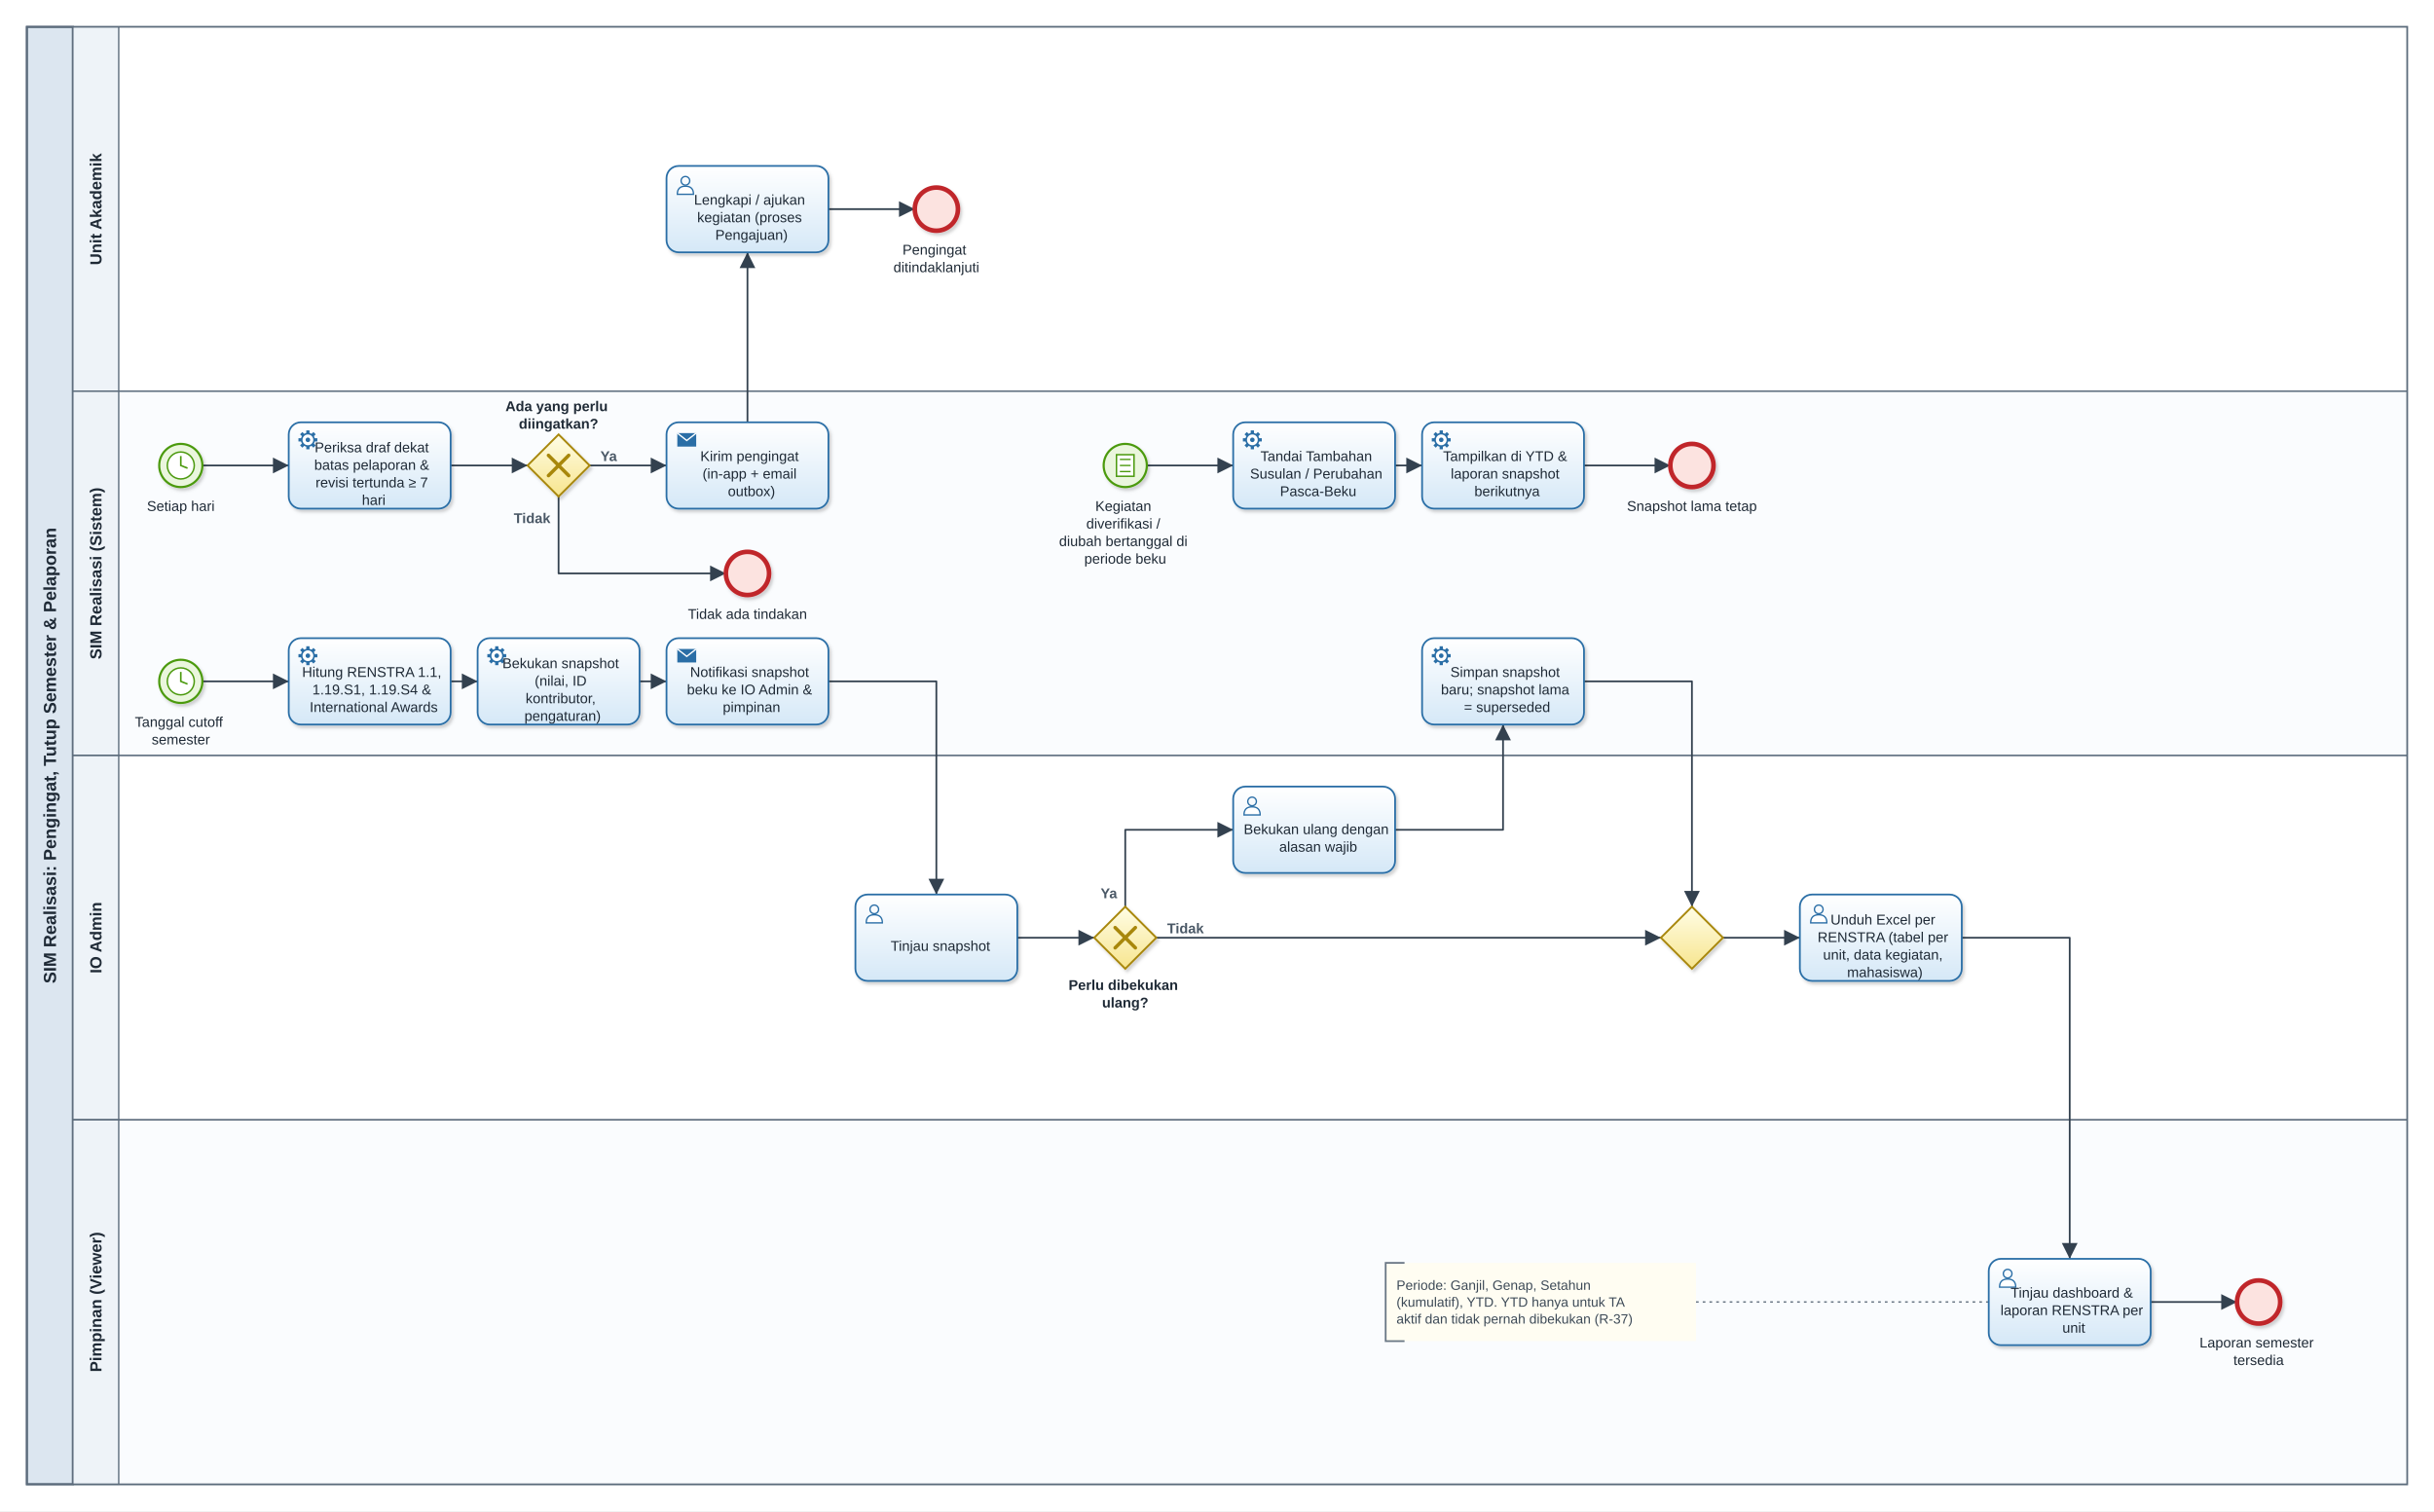
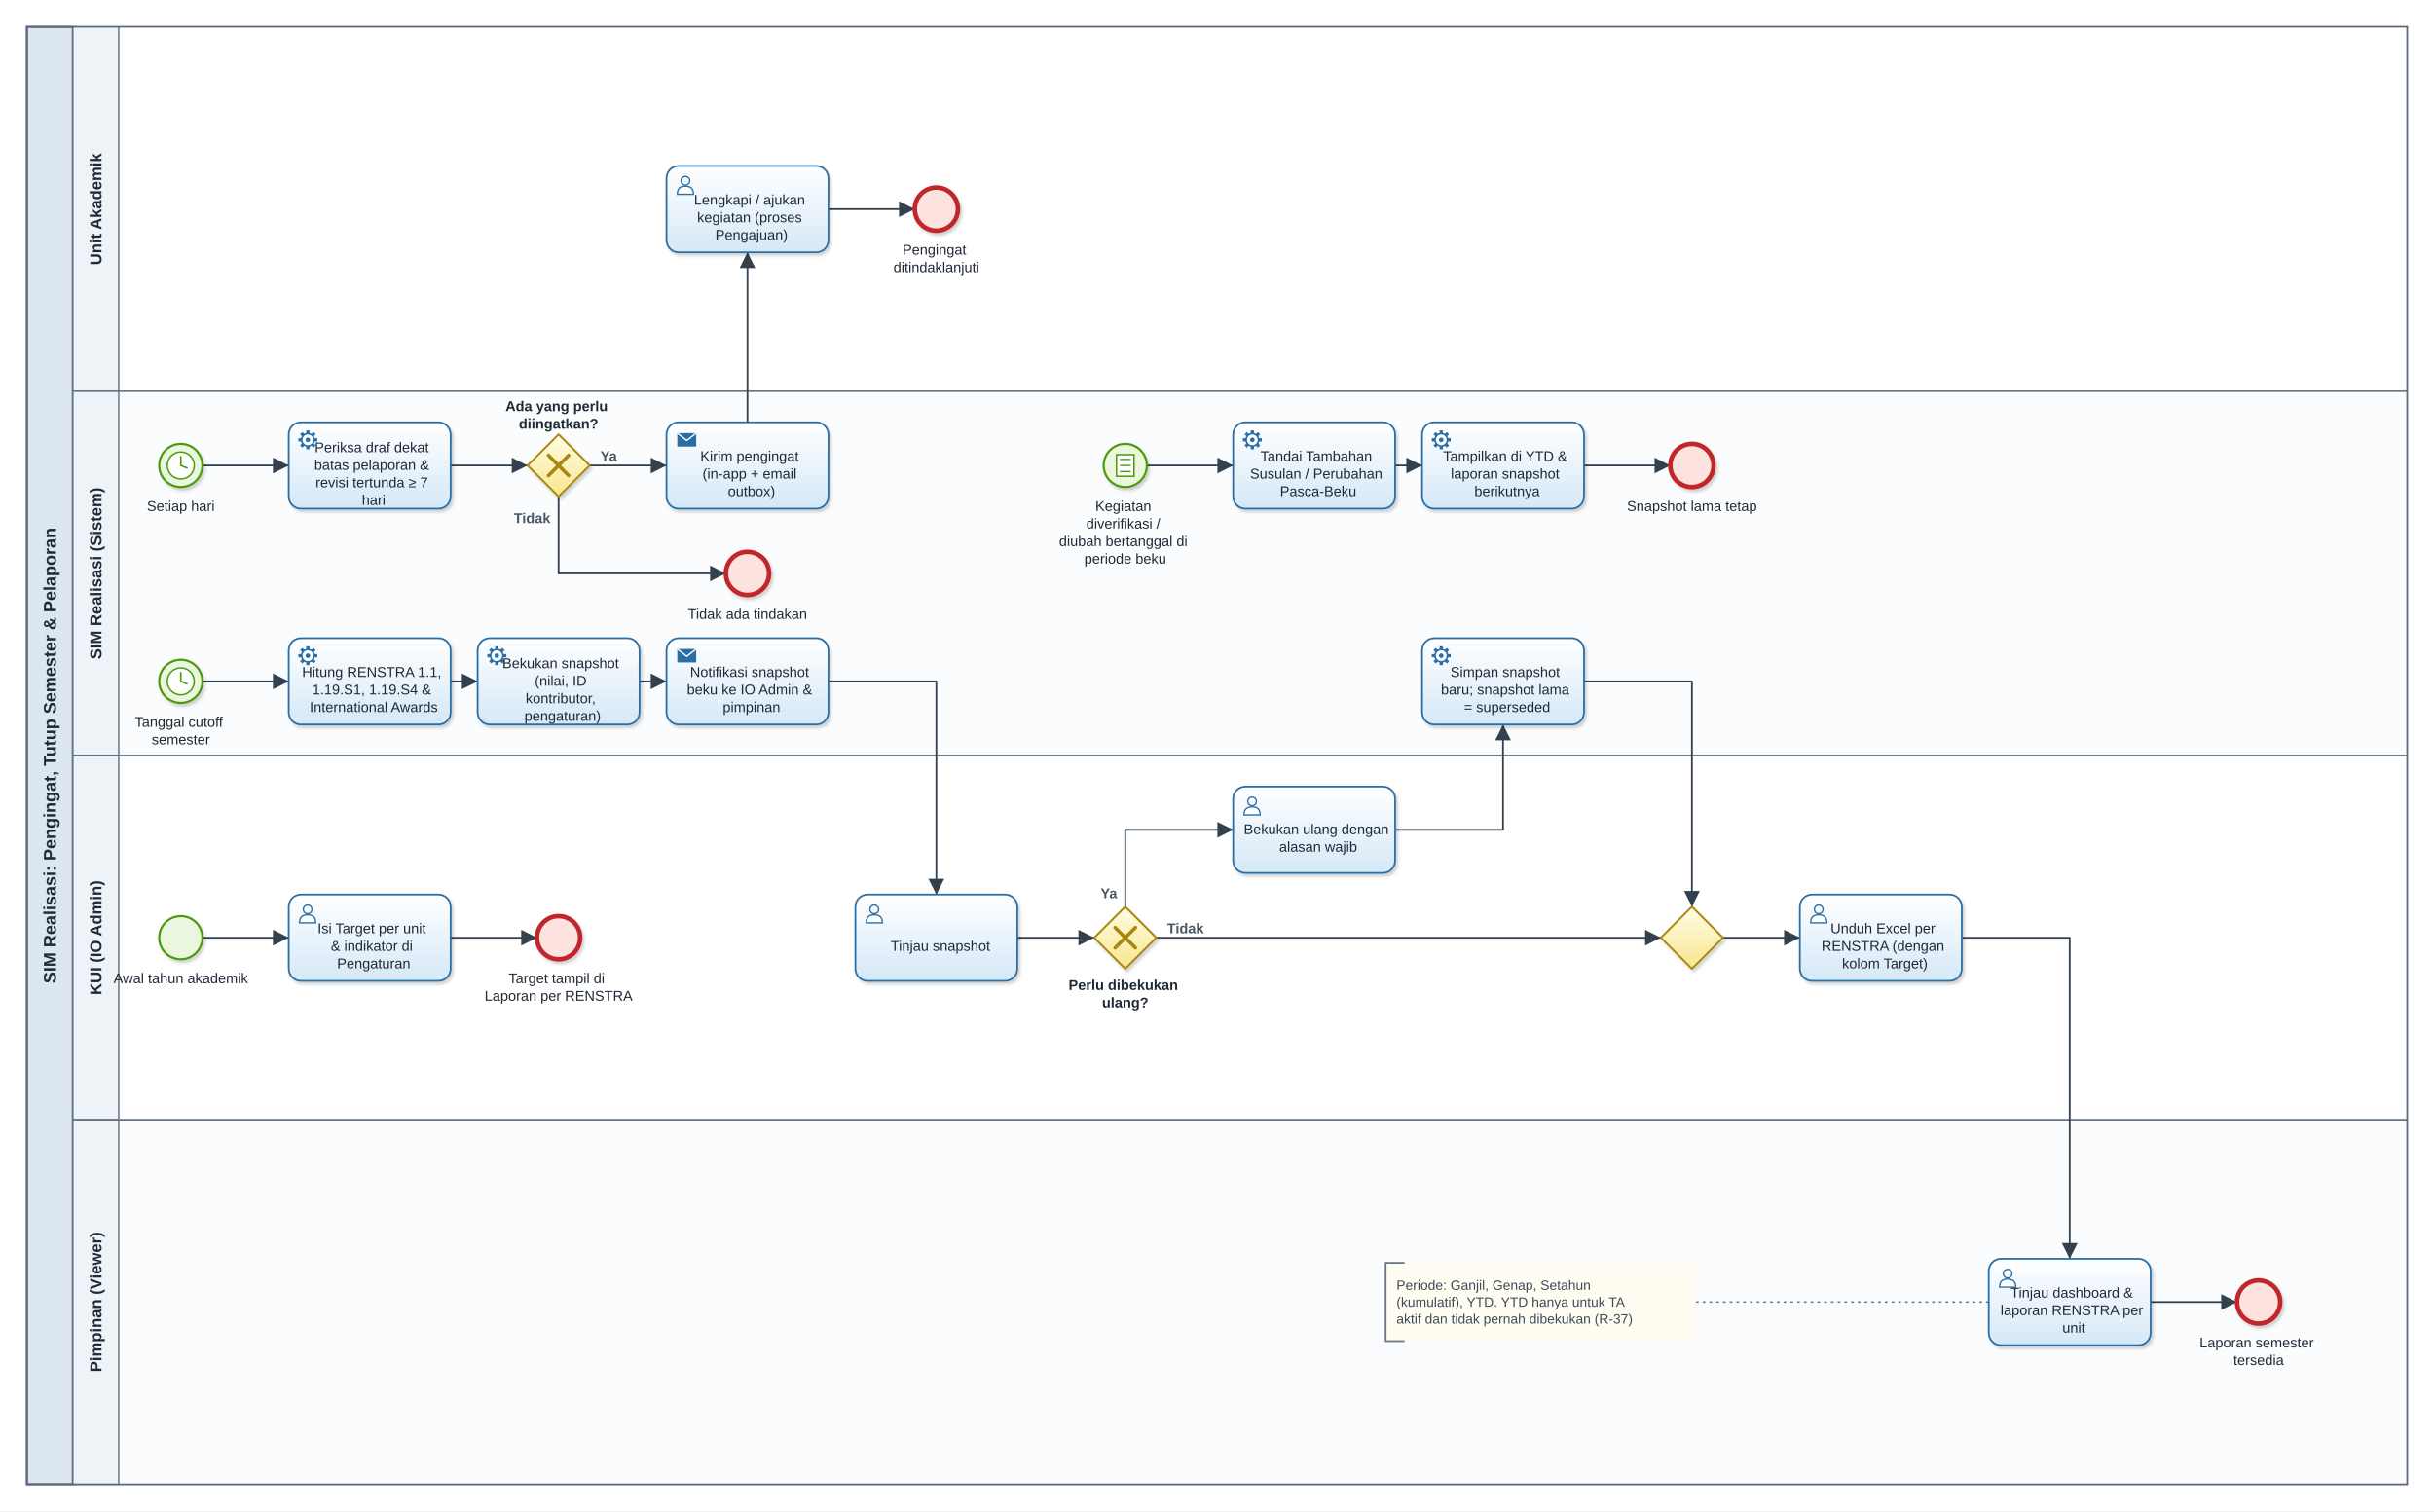
<svg xmlns="http://www.w3.org/2000/svg" viewBox="0 0 1804 1120" width="1804" height="1120" role="img" aria-label="SIM Realisasi: Pengingat, Tutup Semester &amp; Pelaporan">
  <defs>
    <linearGradient id="gTask" x1="0" y1="0" x2="0" y2="1">
      <stop offset="0" stop-color="#FFFFFF" />
      <stop offset="1" stop-color="#D5E8F7" />
    </linearGradient>
    <linearGradient id="gGw" x1="0" y1="0" x2="0" y2="1">
      <stop offset="0" stop-color="#FFFDE6" />
      <stop offset="1" stop-color="#F7E58E" />
    </linearGradient>
    <filter id="shadow" x="-10%" y="-10%" width="130%" height="140%">
      <feDropShadow dx="1.5" dy="2" stdDeviation="1.4" flood-color="#000" flood-opacity="0.18" />
    </filter>
    <marker id="arr" viewBox="0 0 10 10" refX="10" refY="5" markerWidth="9" markerHeight="9" orient="auto-start-reverse">
      <path d="M0 0 L10 5 L0 10 z" fill="#33414F" />
    </marker>
    <marker id="marr" viewBox="0 0 10 10" refX="10" refY="5" markerWidth="10" markerHeight="10" orient="auto-start-reverse">
      <path d="M0 0 L10 5 L0 10 z" fill="#FFFFFF" stroke="#6A7785" stroke-width="1" />
    </marker>
    <marker id="mstart" viewBox="0 0 10 10" refX="5" refY="5" markerWidth="8" markerHeight="8">
      <circle cx="5" cy="5" r="4" fill="#FFFFFF" stroke="#6A7785" stroke-width="1" />
    </marker>
  </defs>
  <rect width="1804" height="1120" fill="#FFFFFF" />
  <rect x="20" y="20" width="1764" height="1080" fill="#FFFFFF" stroke="#5B6B7B" stroke-width="1.6" />
  <rect x="20" y="20" width="34" height="1080" fill="#DCE6F0" stroke="#5B6B7B" stroke-width="1.6" />
  <g transform="rotate(-90 37.0 560.0)">
    <text font-family="Segoe UI, Helvetica Neue, Arial, sans-serif" font-size="13" font-weight="700" fill="#1F2A36" text-anchor="middle">
      <tspan x="37.0" y="564.5">SIM Realisasi: Pengingat, Tutup Semester &amp; Pelaporan</tspan>
    </text>
  </g>
  <rect x="54" y="20" width="1730" height="270" fill="#FFFFFF" stroke="#5B6B7B" stroke-width="1" />
  <rect x="54" y="20" width="34" height="270" fill="#EEF3F8" stroke="#5B6B7B" stroke-width="1" />
  <g transform="rotate(-90 71.0 155.0)">
    <text font-family="Segoe UI, Helvetica Neue, Arial, sans-serif" font-size="12" font-weight="600" fill="#1F2A36" text-anchor="middle">
      <tspan x="71.0" y="159.2">Unit Akademik</tspan>
    </text>
  </g>
  <rect x="54" y="290" width="1730" height="270" fill="#FAFCFE" stroke="#5B6B7B" stroke-width="1" />
  <rect x="54" y="290" width="34" height="270" fill="#EEF3F8" stroke="#5B6B7B" stroke-width="1" />
  <g transform="rotate(-90 71.0 425.0)">
    <text font-family="Segoe UI, Helvetica Neue, Arial, sans-serif" font-size="12" font-weight="600" fill="#1F2A36" text-anchor="middle">
      <tspan x="71.0" y="429.2">SIM Realisasi (Sistem)</tspan>
    </text>
  </g>
  <rect x="54" y="560" width="1730" height="270" fill="#FFFFFF" stroke="#5B6B7B" stroke-width="1" />
  <rect x="54" y="560" width="34" height="270" fill="#EEF3F8" stroke="#5B6B7B" stroke-width="1" />
  <g transform="rotate(-90 71.0 695.0)">
    <text font-family="Segoe UI, Helvetica Neue, Arial, sans-serif" font-size="12" font-weight="600" fill="#1F2A36" text-anchor="middle">
-       <tspan x="71.0" y="699.2">IO Admin</tspan>
+       <tspan x="71.0" y="699.2">KUI (IO Admin)</tspan>
    </text>
  </g>
  <rect x="54" y="830" width="1730" height="270" fill="#FAFCFE" stroke="#5B6B7B" stroke-width="1" />
  <rect x="54" y="830" width="34" height="270" fill="#EEF3F8" stroke="#5B6B7B" stroke-width="1" />
  <g transform="rotate(-90 71.0 965.0)">
    <text font-family="Segoe UI, Helvetica Neue, Arial, sans-serif" font-size="12" font-weight="600" fill="#1F2A36" text-anchor="middle">
      <tspan x="71.0" y="969.2">Pimpinan (Viewer)</tspan>
    </text>
  </g>
  <path d="M150.0 345.0 L214.0 345.0" fill="none" stroke="#33414F" stroke-width="1.3" stroke-linejoin="round" marker-end="url(#arr)" />
  <path d="M334.0 345.0 L391.0 345.0" fill="none" stroke="#33414F" stroke-width="1.3" stroke-linejoin="round" marker-end="url(#arr)" />
  <path d="M437.0 345.0 L494.0 345.0" fill="none" stroke="#33414F" stroke-width="1.3" stroke-linejoin="round" marker-end="url(#arr)" />
  <text font-family="Segoe UI, Helvetica Neue, Arial, sans-serif" font-size="10.5" font-weight="600" fill="#4A5866" text-anchor="start">
    <tspan x="445.0" y="341.7">Ya</tspan>
  </text>
  <path d="M414.0 368.0 L414.0 425.0 L538.0 425.0" fill="none" stroke="#33414F" stroke-width="1.3" stroke-linejoin="round" marker-end="url(#arr)" />
  <text font-family="Segoe UI, Helvetica Neue, Arial, sans-serif" font-size="10.5" font-weight="600" fill="#4A5866" text-anchor="end">
    <tspan x="408.0" y="387.7">Tidak</tspan>
  </text>
  <path d="M554.0 313.0 L554.0 187.0" fill="none" stroke="#33414F" stroke-width="1.3" stroke-linejoin="round" marker-end="url(#arr)" />
  <path d="M614.0 155.0 L678.0 155.0" fill="none" stroke="#33414F" stroke-width="1.3" stroke-linejoin="round" marker-end="url(#arr)" />
  <path d="M150.0 505.0 L214.0 505.0" fill="none" stroke="#33414F" stroke-width="1.3" stroke-linejoin="round" marker-end="url(#arr)" />
  <path d="M334.0 505.0 L354.0 505.0" fill="none" stroke="#33414F" stroke-width="1.3" stroke-linejoin="round" marker-end="url(#arr)" />
  <path d="M474.0 505.0 L494.0 505.0" fill="none" stroke="#33414F" stroke-width="1.3" stroke-linejoin="round" marker-end="url(#arr)" />
+   <path d="M150.0 695.0 L214.0 695.0" fill="none" stroke="#33414F" stroke-width="1.3" stroke-linejoin="round" marker-end="url(#arr)" />
+   <path d="M334.0 695.0 L398.0 695.0" fill="none" stroke="#33414F" stroke-width="1.3" stroke-linejoin="round" marker-end="url(#arr)" />
  <path d="M614.0 505.0 L694.0 505.0 L694.0 663.0" fill="none" stroke="#33414F" stroke-width="1.3" stroke-linejoin="round" marker-end="url(#arr)" />
  <path d="M754.0 695.0 L811.0 695.0" fill="none" stroke="#33414F" stroke-width="1.3" stroke-linejoin="round" marker-end="url(#arr)" />
  <path d="M834.0 672.0 L834.0 615.0 L914.0 615.0" fill="none" stroke="#33414F" stroke-width="1.3" stroke-linejoin="round" marker-end="url(#arr)" />
  <text font-family="Segoe UI, Helvetica Neue, Arial, sans-serif" font-size="10.5" font-weight="600" fill="#4A5866" text-anchor="end">
    <tspan x="828.0" y="665.7">Ya</tspan>
  </text>
  <path d="M857.0 695.0 L1231.0 695.0" fill="none" stroke="#33414F" stroke-width="1.3" stroke-linejoin="round" marker-end="url(#arr)" />
  <text font-family="Segoe UI, Helvetica Neue, Arial, sans-serif" font-size="10.5" font-weight="600" fill="#4A5866" text-anchor="start">
    <tspan x="865.0" y="691.7">Tidak</tspan>
  </text>
  <path d="M1034.0 615.0 L1114.0 615.0 L1114.0 537.0" fill="none" stroke="#33414F" stroke-width="1.3" stroke-linejoin="round" marker-end="url(#arr)" />
  <path d="M1174.0 505.0 L1254.0 505.0 L1254.0 672.0" fill="none" stroke="#33414F" stroke-width="1.3" stroke-linejoin="round" marker-end="url(#arr)" />
  <path d="M1277.0 695.0 L1334.0 695.0" fill="none" stroke="#33414F" stroke-width="1.3" stroke-linejoin="round" marker-end="url(#arr)" />
  <path d="M1454.0 695.0 L1534.0 695.0 L1534.0 933.0" fill="none" stroke="#33414F" stroke-width="1.3" stroke-linejoin="round" marker-end="url(#arr)" />
  <path d="M1594.0 965.0 L1658.0 965.0" fill="none" stroke="#33414F" stroke-width="1.3" stroke-linejoin="round" marker-end="url(#arr)" />
  <path d="M850.0 345.0 L914.0 345.0" fill="none" stroke="#33414F" stroke-width="1.3" stroke-linejoin="round" marker-end="url(#arr)" />
  <path d="M1034.0 345.0 L1054.0 345.0" fill="none" stroke="#33414F" stroke-width="1.3" stroke-linejoin="round" marker-end="url(#arr)" />
  <path d="M1174.0 345.0 L1238.0 345.0" fill="none" stroke="#33414F" stroke-width="1.3" stroke-linejoin="round" marker-end="url(#arr)" />
  <path d="M1257.0 965.0 L1474.0 965.0" stroke="#6A7785" stroke-width="1.1" stroke-dasharray="2 3" fill="none" />
  <rect x="1027.0" y="936.0" width="230" height="58" fill="#FFFDF2" stroke="none" />
  <path d="M1041.0 936.0 H1027.0 V994.0 H1041.0" fill="none" stroke="#6A7785" stroke-width="1.3" />
  <text font-family="Segoe UI, Helvetica Neue, Arial, sans-serif" font-size="10" font-weight="normal" fill="#3D4A57" text-anchor="start">
    <tspan x="1035.0" y="956.0">Periode: Ganjil, Genap, Setahun</tspan>
    <tspan x="1035.0" y="968.5">(kumulatif), YTD. YTD hanya untuk TA</tspan>
    <tspan x="1035.0" y="981.0">aktif dan tidak pernah dibekukan (R-37)</tspan>
  </text>
  <circle cx="134" cy="345" r="16" fill="#EAF6DD" stroke="#4C9A0F" stroke-width="1.6" filter="url(#shadow)" />
  <circle cx="134" cy="345" r="10" fill="#FFFFFF" stroke="#4C9A0F" stroke-width="1.1" />
  <path d="M134 338 L134 345 L139 347" fill="none" stroke="#4C9A0F" stroke-width="1.2" />
  <text font-family="Segoe UI, Helvetica Neue, Arial, sans-serif" font-size="10.5" font-weight="normal" fill="#1F2A36" text-anchor="middle">
    <tspan x="134.0" y="378.7">Setiap hari</tspan>
  </text>
  <rect x="214.0" y="313.0" width="120" height="64" rx="9" fill="url(#gTask)" stroke="#2A6EA6" stroke-width="1.3" filter="url(#shadow)" />
  <g>
    <rect x="227.0" y="319.0" width="2.4" height="4" transform="rotate(0 228.2 326.0)" fill="#2A6EA6" />
    <rect x="227.0" y="319.0" width="2.4" height="4" transform="rotate(45 228.2 326.0)" fill="#2A6EA6" />
    <rect x="227.0" y="319.0" width="2.4" height="4" transform="rotate(90 228.2 326.0)" fill="#2A6EA6" />
    <rect x="227.0" y="319.0" width="2.4" height="4" transform="rotate(135 228.2 326.0)" fill="#2A6EA6" />
    <rect x="227.0" y="319.0" width="2.4" height="4" transform="rotate(180 228.2 326.0)" fill="#2A6EA6" />
    <rect x="227.0" y="319.0" width="2.4" height="4" transform="rotate(225 228.2 326.0)" fill="#2A6EA6" />
    <rect x="227.0" y="319.0" width="2.4" height="4" transform="rotate(270 228.2 326.0)" fill="#2A6EA6" />
    <rect x="227.0" y="319.0" width="2.4" height="4" transform="rotate(315 228.2 326.0)" fill="#2A6EA6" />
    <circle cx="228.2" cy="326.0" r="4.6" fill="#FFFFFF" stroke="#2A6EA6" stroke-width="1.2" />
    <circle cx="228.2" cy="326.0" r="1.7" fill="#2A6EA6" />
  </g>
  <text font-family="Segoe UI, Helvetica Neue, Arial, sans-serif" font-size="10.5" font-weight="normal" fill="#1F2A36" text-anchor="middle">
    <tspan x="277.0" y="335.2">Periksa draf dekat</tspan>
    <tspan x="277.0" y="348.2">batas pelaporan &amp;</tspan>
    <tspan x="277.0" y="361.2">revisi tertunda ≥ 7</tspan>
    <tspan x="277.0" y="374.2">hari</tspan>
  </text>
  <path d="M414 322.0 L437.0 345 L414 368.0 L391.0 345 z" fill="url(#gGw)" stroke="#A8870B" stroke-width="1.4" filter="url(#shadow)" />
  <path d="M406.5 337.5 L421.5 352.5 M421.5 337.5 L406.5 352.5" stroke="#A8870B" stroke-width="2.6" stroke-linecap="round" />
  <text font-family="Segoe UI, Helvetica Neue, Arial, sans-serif" font-size="10.5" font-weight="600" fill="#1F2A36" text-anchor="middle">
    <tspan x="414.0" y="304.7">Ada yang perlu</tspan>
    <tspan x="414.0" y="317.7">diingatkan?</tspan>
  </text>
  <rect x="494.0" y="313.0" width="120" height="64" rx="9" fill="url(#gTask)" stroke="#2A6EA6" stroke-width="1.3" filter="url(#shadow)" />
  <g>
    <rect x="502.0" y="321.0" width="14" height="10" fill="#2A6EA6" />
    <path d="M502.0 321.0 l7 5.5 l7 -5.5" fill="none" stroke="#FFFFFF" stroke-width="1" />
  </g>
  <text font-family="Segoe UI, Helvetica Neue, Arial, sans-serif" font-size="10.5" font-weight="normal" fill="#1F2A36" text-anchor="middle">
    <tspan x="557.0" y="341.7">Kirim pengingat</tspan>
    <tspan x="557.0" y="354.7">(in-app + email</tspan>
    <tspan x="557.0" y="367.7">outbox)</tspan>
  </text>
  <circle cx="554" cy="425" r="16" fill="#FCE3E0" stroke="#C0262C" stroke-width="3.4" filter="url(#shadow)" />
  <text font-family="Segoe UI, Helvetica Neue, Arial, sans-serif" font-size="10.5" font-weight="normal" fill="#1F2A36" text-anchor="middle">
    <tspan x="554.0" y="458.7">Tidak ada tindakan</tspan>
  </text>
  <rect x="494.0" y="123.0" width="120" height="64" rx="9" fill="url(#gTask)" stroke="#2A6EA6" stroke-width="1.3" filter="url(#shadow)" />
  <g fill="none" stroke="#2A6EA6" stroke-width="1">
    <circle cx="508.0" cy="134.0" r="3.2" />
    <path d="M502.0 144.0 q0 -6 6 -6 q6 0 6 6 z" fill="#FFFFFF" />
  </g>
  <text font-family="Segoe UI, Helvetica Neue, Arial, sans-serif" font-size="10.5" font-weight="normal" fill="#1F2A36" text-anchor="middle">
    <tspan x="557.0" y="151.7">Lengkapi / ajukan</tspan>
    <tspan x="557.0" y="164.7">kegiatan (proses</tspan>
    <tspan x="557.0" y="177.7">Pengajuan)</tspan>
  </text>
  <circle cx="694" cy="155" r="16" fill="#FCE3E0" stroke="#C0262C" stroke-width="3.4" filter="url(#shadow)" />
  <text font-family="Segoe UI, Helvetica Neue, Arial, sans-serif" font-size="10.5" font-weight="normal" fill="#1F2A36" text-anchor="middle">
    <tspan x="694.0" y="188.7">Pengingat</tspan>
    <tspan x="694.0" y="201.7">ditindaklanjuti</tspan>
  </text>
  <circle cx="134" cy="505" r="16" fill="#EAF6DD" stroke="#4C9A0F" stroke-width="1.6" filter="url(#shadow)" />
  <circle cx="134" cy="505" r="10" fill="#FFFFFF" stroke="#4C9A0F" stroke-width="1.1" />
  <path d="M134 498 L134 505 L139 507" fill="none" stroke="#4C9A0F" stroke-width="1.2" />
  <text font-family="Segoe UI, Helvetica Neue, Arial, sans-serif" font-size="10.5" font-weight="normal" fill="#1F2A36" text-anchor="middle">
    <tspan x="134.0" y="538.7">Tanggal cutoff</tspan>
    <tspan x="134.0" y="551.7">semester</tspan>
  </text>
  <rect x="214.0" y="473.0" width="120" height="64" rx="9" fill="url(#gTask)" stroke="#2A6EA6" stroke-width="1.3" filter="url(#shadow)" />
  <g>
    <rect x="227.0" y="479.0" width="2.4" height="4" transform="rotate(0 228.2 486.0)" fill="#2A6EA6" />
    <rect x="227.0" y="479.0" width="2.4" height="4" transform="rotate(45 228.2 486.0)" fill="#2A6EA6" />
    <rect x="227.0" y="479.0" width="2.4" height="4" transform="rotate(90 228.2 486.0)" fill="#2A6EA6" />
    <rect x="227.0" y="479.0" width="2.4" height="4" transform="rotate(135 228.2 486.0)" fill="#2A6EA6" />
    <rect x="227.0" y="479.0" width="2.4" height="4" transform="rotate(180 228.2 486.0)" fill="#2A6EA6" />
    <rect x="227.0" y="479.0" width="2.4" height="4" transform="rotate(225 228.2 486.0)" fill="#2A6EA6" />
    <rect x="227.0" y="479.0" width="2.4" height="4" transform="rotate(270 228.2 486.0)" fill="#2A6EA6" />
    <rect x="227.0" y="479.0" width="2.4" height="4" transform="rotate(315 228.2 486.0)" fill="#2A6EA6" />
    <circle cx="228.2" cy="486.0" r="4.6" fill="#FFFFFF" stroke="#2A6EA6" stroke-width="1.2" />
    <circle cx="228.2" cy="486.0" r="1.7" fill="#2A6EA6" />
  </g>
  <text font-family="Segoe UI, Helvetica Neue, Arial, sans-serif" font-size="10.5" font-weight="normal" fill="#1F2A36" text-anchor="middle">
    <tspan x="277.0" y="501.7">Hitung RENSTRA 1.1,</tspan>
    <tspan x="277.0" y="514.7">1.19.S1, 1.19.S4 &amp;</tspan>
    <tspan x="277.0" y="527.7">International Awards</tspan>
  </text>
  <rect x="354.0" y="473.0" width="120" height="64" rx="9" fill="url(#gTask)" stroke="#2A6EA6" stroke-width="1.3" filter="url(#shadow)" />
  <g>
    <rect x="367.0" y="479.0" width="2.4" height="4" transform="rotate(0 368.2 486.0)" fill="#2A6EA6" />
    <rect x="367.0" y="479.0" width="2.4" height="4" transform="rotate(45 368.2 486.0)" fill="#2A6EA6" />
    <rect x="367.0" y="479.0" width="2.4" height="4" transform="rotate(90 368.2 486.0)" fill="#2A6EA6" />
    <rect x="367.0" y="479.0" width="2.4" height="4" transform="rotate(135 368.2 486.0)" fill="#2A6EA6" />
    <rect x="367.0" y="479.0" width="2.4" height="4" transform="rotate(180 368.2 486.0)" fill="#2A6EA6" />
    <rect x="367.0" y="479.0" width="2.4" height="4" transform="rotate(225 368.2 486.0)" fill="#2A6EA6" />
    <rect x="367.0" y="479.0" width="2.4" height="4" transform="rotate(270 368.2 486.0)" fill="#2A6EA6" />
    <rect x="367.0" y="479.0" width="2.4" height="4" transform="rotate(315 368.2 486.0)" fill="#2A6EA6" />
    <circle cx="368.2" cy="486.0" r="4.6" fill="#FFFFFF" stroke="#2A6EA6" stroke-width="1.2" />
    <circle cx="368.2" cy="486.0" r="1.7" fill="#2A6EA6" />
  </g>
  <text font-family="Segoe UI, Helvetica Neue, Arial, sans-serif" font-size="10.5" font-weight="normal" fill="#1F2A36" text-anchor="middle">
    <tspan x="417.0" y="495.2">Bekukan snapshot</tspan>
    <tspan x="417.0" y="508.2">(nilai, ID</tspan>
    <tspan x="417.0" y="521.2">kontributor,</tspan>
    <tspan x="417.0" y="534.2">pengaturan)</tspan>
  </text>
  <rect x="494.0" y="473.0" width="120" height="64" rx="9" fill="url(#gTask)" stroke="#2A6EA6" stroke-width="1.3" filter="url(#shadow)" />
  <g>
    <rect x="502.0" y="481.0" width="14" height="10" fill="#2A6EA6" />
    <path d="M502.0 481.0 l7 5.5 l7 -5.5" fill="none" stroke="#FFFFFF" stroke-width="1" />
  </g>
  <text font-family="Segoe UI, Helvetica Neue, Arial, sans-serif" font-size="10.5" font-weight="normal" fill="#1F2A36" text-anchor="middle">
    <tspan x="557.0" y="501.7">Notifikasi snapshot</tspan>
    <tspan x="557.0" y="514.7">beku ke IO Admin &amp;</tspan>
    <tspan x="557.0" y="527.7">pimpinan</tspan>
  </text>
+   <circle cx="134" cy="695" r="16" fill="#EAF6DD" stroke="#4C9A0F" stroke-width="1.6" filter="url(#shadow)" />
+   <text font-family="Segoe UI, Helvetica Neue, Arial, sans-serif" font-size="10.5" font-weight="normal" fill="#1F2A36" text-anchor="middle">
+     <tspan x="134.0" y="728.7">Awal tahun akademik</tspan>
+   </text>
+   <rect x="214.0" y="663.0" width="120" height="64" rx="9" fill="url(#gTask)" stroke="#2A6EA6" stroke-width="1.3" filter="url(#shadow)" />
+   <g fill="none" stroke="#2A6EA6" stroke-width="1">
+     <circle cx="228.0" cy="674.0" r="3.2" />
+     <path d="M222.0 684.0 q0 -6 6 -6 q6 0 6 6 z" fill="#FFFFFF" />
+   </g>
+   <text font-family="Segoe UI, Helvetica Neue, Arial, sans-serif" font-size="10.5" font-weight="normal" fill="#1F2A36" text-anchor="middle">
+     <tspan x="277.0" y="691.7">Isi Target per unit</tspan>
+     <tspan x="277.0" y="704.7">&amp; indikator di</tspan>
+     <tspan x="277.0" y="717.7">Pengaturan</tspan>
+   </text>
+   <circle cx="414" cy="695" r="16" fill="#FCE3E0" stroke="#C0262C" stroke-width="3.4" filter="url(#shadow)" />
+   <text font-family="Segoe UI, Helvetica Neue, Arial, sans-serif" font-size="10.5" font-weight="normal" fill="#1F2A36" text-anchor="middle">
+     <tspan x="414.0" y="728.7">Target tampil di</tspan>
+     <tspan x="414.0" y="741.7">Laporan per RENSTRA</tspan>
+   </text>
  <rect x="634.0" y="663.0" width="120" height="64" rx="9" fill="url(#gTask)" stroke="#2A6EA6" stroke-width="1.3" filter="url(#shadow)" />
  <g fill="none" stroke="#2A6EA6" stroke-width="1">
    <circle cx="648.0" cy="674.0" r="3.2" />
    <path d="M642.0 684.0 q0 -6 6 -6 q6 0 6 6 z" fill="#FFFFFF" />
  </g>
  <text font-family="Segoe UI, Helvetica Neue, Arial, sans-serif" font-size="10.5" font-weight="normal" fill="#1F2A36" text-anchor="middle">
    <tspan x="697.0" y="704.7">Tinjau snapshot</tspan>
  </text>
  <path d="M834 672.0 L857.0 695 L834 718.0 L811.0 695 z" fill="url(#gGw)" stroke="#A8870B" stroke-width="1.4" filter="url(#shadow)" />
  <path d="M826.5 687.5 L841.5 702.5 M841.5 687.5 L826.5 702.5" stroke="#A8870B" stroke-width="2.6" stroke-linecap="round" />
  <text font-family="Segoe UI, Helvetica Neue, Arial, sans-serif" font-size="10.5" font-weight="600" fill="#1F2A36" text-anchor="middle">
    <tspan x="834.0" y="733.7">Perlu dibekukan</tspan>
    <tspan x="834.0" y="746.7">ulang?</tspan>
  </text>
  <rect x="914.0" y="583.0" width="120" height="64" rx="9" fill="url(#gTask)" stroke="#2A6EA6" stroke-width="1.3" filter="url(#shadow)" />
  <g fill="none" stroke="#2A6EA6" stroke-width="1">
    <circle cx="928.0" cy="594.0" r="3.2" />
    <path d="M922.0 604.0 q0 -6 6 -6 q6 0 6 6 z" fill="#FFFFFF" />
  </g>
  <text font-family="Segoe UI, Helvetica Neue, Arial, sans-serif" font-size="10.5" font-weight="normal" fill="#1F2A36" text-anchor="middle">
    <tspan x="977.0" y="618.2">Bekukan ulang dengan</tspan>
    <tspan x="977.0" y="631.2">alasan wajib</tspan>
  </text>
  <rect x="1054.0" y="473.0" width="120" height="64" rx="9" fill="url(#gTask)" stroke="#2A6EA6" stroke-width="1.3" filter="url(#shadow)" />
  <g>
    <rect x="1067.0" y="479.0" width="2.4" height="4" transform="rotate(0 1068.2 486.0)" fill="#2A6EA6" />
    <rect x="1067.0" y="479.0" width="2.4" height="4" transform="rotate(45 1068.2 486.0)" fill="#2A6EA6" />
    <rect x="1067.0" y="479.0" width="2.4" height="4" transform="rotate(90 1068.2 486.0)" fill="#2A6EA6" />
    <rect x="1067.0" y="479.0" width="2.4" height="4" transform="rotate(135 1068.2 486.0)" fill="#2A6EA6" />
    <rect x="1067.0" y="479.0" width="2.4" height="4" transform="rotate(180 1068.2 486.0)" fill="#2A6EA6" />
    <rect x="1067.0" y="479.0" width="2.4" height="4" transform="rotate(225 1068.2 486.0)" fill="#2A6EA6" />
    <rect x="1067.0" y="479.0" width="2.4" height="4" transform="rotate(270 1068.2 486.0)" fill="#2A6EA6" />
    <rect x="1067.0" y="479.0" width="2.4" height="4" transform="rotate(315 1068.2 486.0)" fill="#2A6EA6" />
    <circle cx="1068.2" cy="486.0" r="4.6" fill="#FFFFFF" stroke="#2A6EA6" stroke-width="1.2" />
    <circle cx="1068.2" cy="486.0" r="1.7" fill="#2A6EA6" />
  </g>
  <text font-family="Segoe UI, Helvetica Neue, Arial, sans-serif" font-size="10.5" font-weight="normal" fill="#1F2A36" text-anchor="middle">
    <tspan x="1117.0" y="501.7">Simpan snapshot</tspan>
    <tspan x="1117.0" y="514.7">baru; snapshot lama</tspan>
    <tspan x="1117.0" y="527.7">= superseded</tspan>
  </text>
  <path d="M1254 672.0 L1277.0 695 L1254 718.0 L1231.0 695 z" fill="url(#gGw)" stroke="#A8870B" stroke-width="1.4" filter="url(#shadow)" />
  <rect x="1334.0" y="663.0" width="120" height="64" rx="9" fill="url(#gTask)" stroke="#2A6EA6" stroke-width="1.3" filter="url(#shadow)" />
  <g fill="none" stroke="#2A6EA6" stroke-width="1">
    <circle cx="1348.0" cy="674.0" r="3.2" />
    <path d="M1342.0 684.0 q0 -6 6 -6 q6 0 6 6 z" fill="#FFFFFF" />
  </g>
  <text font-family="Segoe UI, Helvetica Neue, Arial, sans-serif" font-size="10.5" font-weight="normal" fill="#1F2A36" text-anchor="middle">
-     <tspan x="1397.0" y="685.2">Unduh Excel per</tspan>
-     <tspan x="1397.0" y="698.2">RENSTRA (tabel per</tspan>
-     <tspan x="1397.0" y="711.2">unit, data kegiatan,</tspan>
-     <tspan x="1397.0" y="724.2">mahasiswa)</tspan>
+     <tspan x="1397.0" y="691.7">Unduh Excel per</tspan>
+     <tspan x="1397.0" y="704.7">RENSTRA (dengan</tspan>
+     <tspan x="1397.0" y="717.7">kolom Target)</tspan>
  </text>
  <rect x="1474.0" y="933.0" width="120" height="64" rx="9" fill="url(#gTask)" stroke="#2A6EA6" stroke-width="1.3" filter="url(#shadow)" />
  <g fill="none" stroke="#2A6EA6" stroke-width="1">
    <circle cx="1488.0" cy="944.0" r="3.2" />
    <path d="M1482.0 954.0 q0 -6 6 -6 q6 0 6 6 z" fill="#FFFFFF" />
  </g>
  <text font-family="Segoe UI, Helvetica Neue, Arial, sans-serif" font-size="10.5" font-weight="normal" fill="#1F2A36" text-anchor="middle">
    <tspan x="1537.0" y="961.7">Tinjau dashboard &amp;</tspan>
    <tspan x="1537.0" y="974.7">laporan RENSTRA per</tspan>
    <tspan x="1537.0" y="987.7">unit</tspan>
  </text>
  <circle cx="1674" cy="965" r="16" fill="#FCE3E0" stroke="#C0262C" stroke-width="3.4" filter="url(#shadow)" />
  <text font-family="Segoe UI, Helvetica Neue, Arial, sans-serif" font-size="10.5" font-weight="normal" fill="#1F2A36" text-anchor="middle">
    <tspan x="1674.0" y="998.7">Laporan semester</tspan>
    <tspan x="1674.0" y="1011.7">tersedia</tspan>
  </text>
  <circle cx="834" cy="345" r="16" fill="#EAF6DD" stroke="#4C9A0F" stroke-width="1.6" filter="url(#shadow)" />
  <rect x="827.5" y="337" width="13" height="16" fill="#FFFFFF" stroke="#4C9A0F" stroke-width="1.1" />
  <path d="M830 340.5 h8" stroke="#4C9A0F" stroke-width="1" />
  <path d="M830 345.0 h8" stroke="#4C9A0F" stroke-width="1" />
  <path d="M830 349.5 h8" stroke="#4C9A0F" stroke-width="1" />
  <text font-family="Segoe UI, Helvetica Neue, Arial, sans-serif" font-size="10.5" font-weight="normal" fill="#1F2A36" text-anchor="middle">
    <tspan x="834.0" y="378.7">Kegiatan</tspan>
    <tspan x="834.0" y="391.7">diverifikasi /</tspan>
    <tspan x="834.0" y="404.7">diubah bertanggal di</tspan>
    <tspan x="834.0" y="417.7">periode beku</tspan>
  </text>
  <rect x="914.0" y="313.0" width="120" height="64" rx="9" fill="url(#gTask)" stroke="#2A6EA6" stroke-width="1.3" filter="url(#shadow)" />
  <g>
    <rect x="927.0" y="319.0" width="2.4" height="4" transform="rotate(0 928.2 326.0)" fill="#2A6EA6" />
    <rect x="927.0" y="319.0" width="2.4" height="4" transform="rotate(45 928.2 326.0)" fill="#2A6EA6" />
    <rect x="927.0" y="319.0" width="2.4" height="4" transform="rotate(90 928.2 326.0)" fill="#2A6EA6" />
    <rect x="927.0" y="319.0" width="2.4" height="4" transform="rotate(135 928.2 326.0)" fill="#2A6EA6" />
    <rect x="927.0" y="319.0" width="2.4" height="4" transform="rotate(180 928.2 326.0)" fill="#2A6EA6" />
    <rect x="927.0" y="319.0" width="2.4" height="4" transform="rotate(225 928.2 326.0)" fill="#2A6EA6" />
    <rect x="927.0" y="319.0" width="2.4" height="4" transform="rotate(270 928.2 326.0)" fill="#2A6EA6" />
    <rect x="927.0" y="319.0" width="2.4" height="4" transform="rotate(315 928.2 326.0)" fill="#2A6EA6" />
    <circle cx="928.2" cy="326.0" r="4.6" fill="#FFFFFF" stroke="#2A6EA6" stroke-width="1.2" />
    <circle cx="928.2" cy="326.0" r="1.7" fill="#2A6EA6" />
  </g>
  <text font-family="Segoe UI, Helvetica Neue, Arial, sans-serif" font-size="10.5" font-weight="normal" fill="#1F2A36" text-anchor="middle">
    <tspan x="977.0" y="341.7">Tandai Tambahan</tspan>
    <tspan x="977.0" y="354.7">Susulan / Perubahan</tspan>
    <tspan x="977.0" y="367.7">Pasca-Beku</tspan>
  </text>
  <rect x="1054.0" y="313.0" width="120" height="64" rx="9" fill="url(#gTask)" stroke="#2A6EA6" stroke-width="1.3" filter="url(#shadow)" />
  <g>
    <rect x="1067.0" y="319.0" width="2.4" height="4" transform="rotate(0 1068.2 326.0)" fill="#2A6EA6" />
    <rect x="1067.0" y="319.0" width="2.4" height="4" transform="rotate(45 1068.2 326.0)" fill="#2A6EA6" />
    <rect x="1067.0" y="319.0" width="2.4" height="4" transform="rotate(90 1068.2 326.0)" fill="#2A6EA6" />
    <rect x="1067.0" y="319.0" width="2.4" height="4" transform="rotate(135 1068.2 326.0)" fill="#2A6EA6" />
    <rect x="1067.0" y="319.0" width="2.4" height="4" transform="rotate(180 1068.2 326.0)" fill="#2A6EA6" />
    <rect x="1067.0" y="319.0" width="2.4" height="4" transform="rotate(225 1068.2 326.0)" fill="#2A6EA6" />
    <rect x="1067.0" y="319.0" width="2.4" height="4" transform="rotate(270 1068.2 326.0)" fill="#2A6EA6" />
    <rect x="1067.0" y="319.0" width="2.4" height="4" transform="rotate(315 1068.2 326.0)" fill="#2A6EA6" />
    <circle cx="1068.2" cy="326.0" r="4.6" fill="#FFFFFF" stroke="#2A6EA6" stroke-width="1.2" />
    <circle cx="1068.2" cy="326.0" r="1.7" fill="#2A6EA6" />
  </g>
  <text font-family="Segoe UI, Helvetica Neue, Arial, sans-serif" font-size="10.5" font-weight="normal" fill="#1F2A36" text-anchor="middle">
    <tspan x="1117.0" y="341.7">Tampilkan di YTD &amp;</tspan>
    <tspan x="1117.0" y="354.7">laporan snapshot</tspan>
    <tspan x="1117.0" y="367.7">berikutnya</tspan>
  </text>
  <circle cx="1254" cy="345" r="16" fill="#FCE3E0" stroke="#C0262C" stroke-width="3.4" filter="url(#shadow)" />
  <text font-family="Segoe UI, Helvetica Neue, Arial, sans-serif" font-size="10.5" font-weight="normal" fill="#1F2A36" text-anchor="middle">
    <tspan x="1254.0" y="378.7">Snapshot lama tetap</tspan>
  </text>
</svg>
